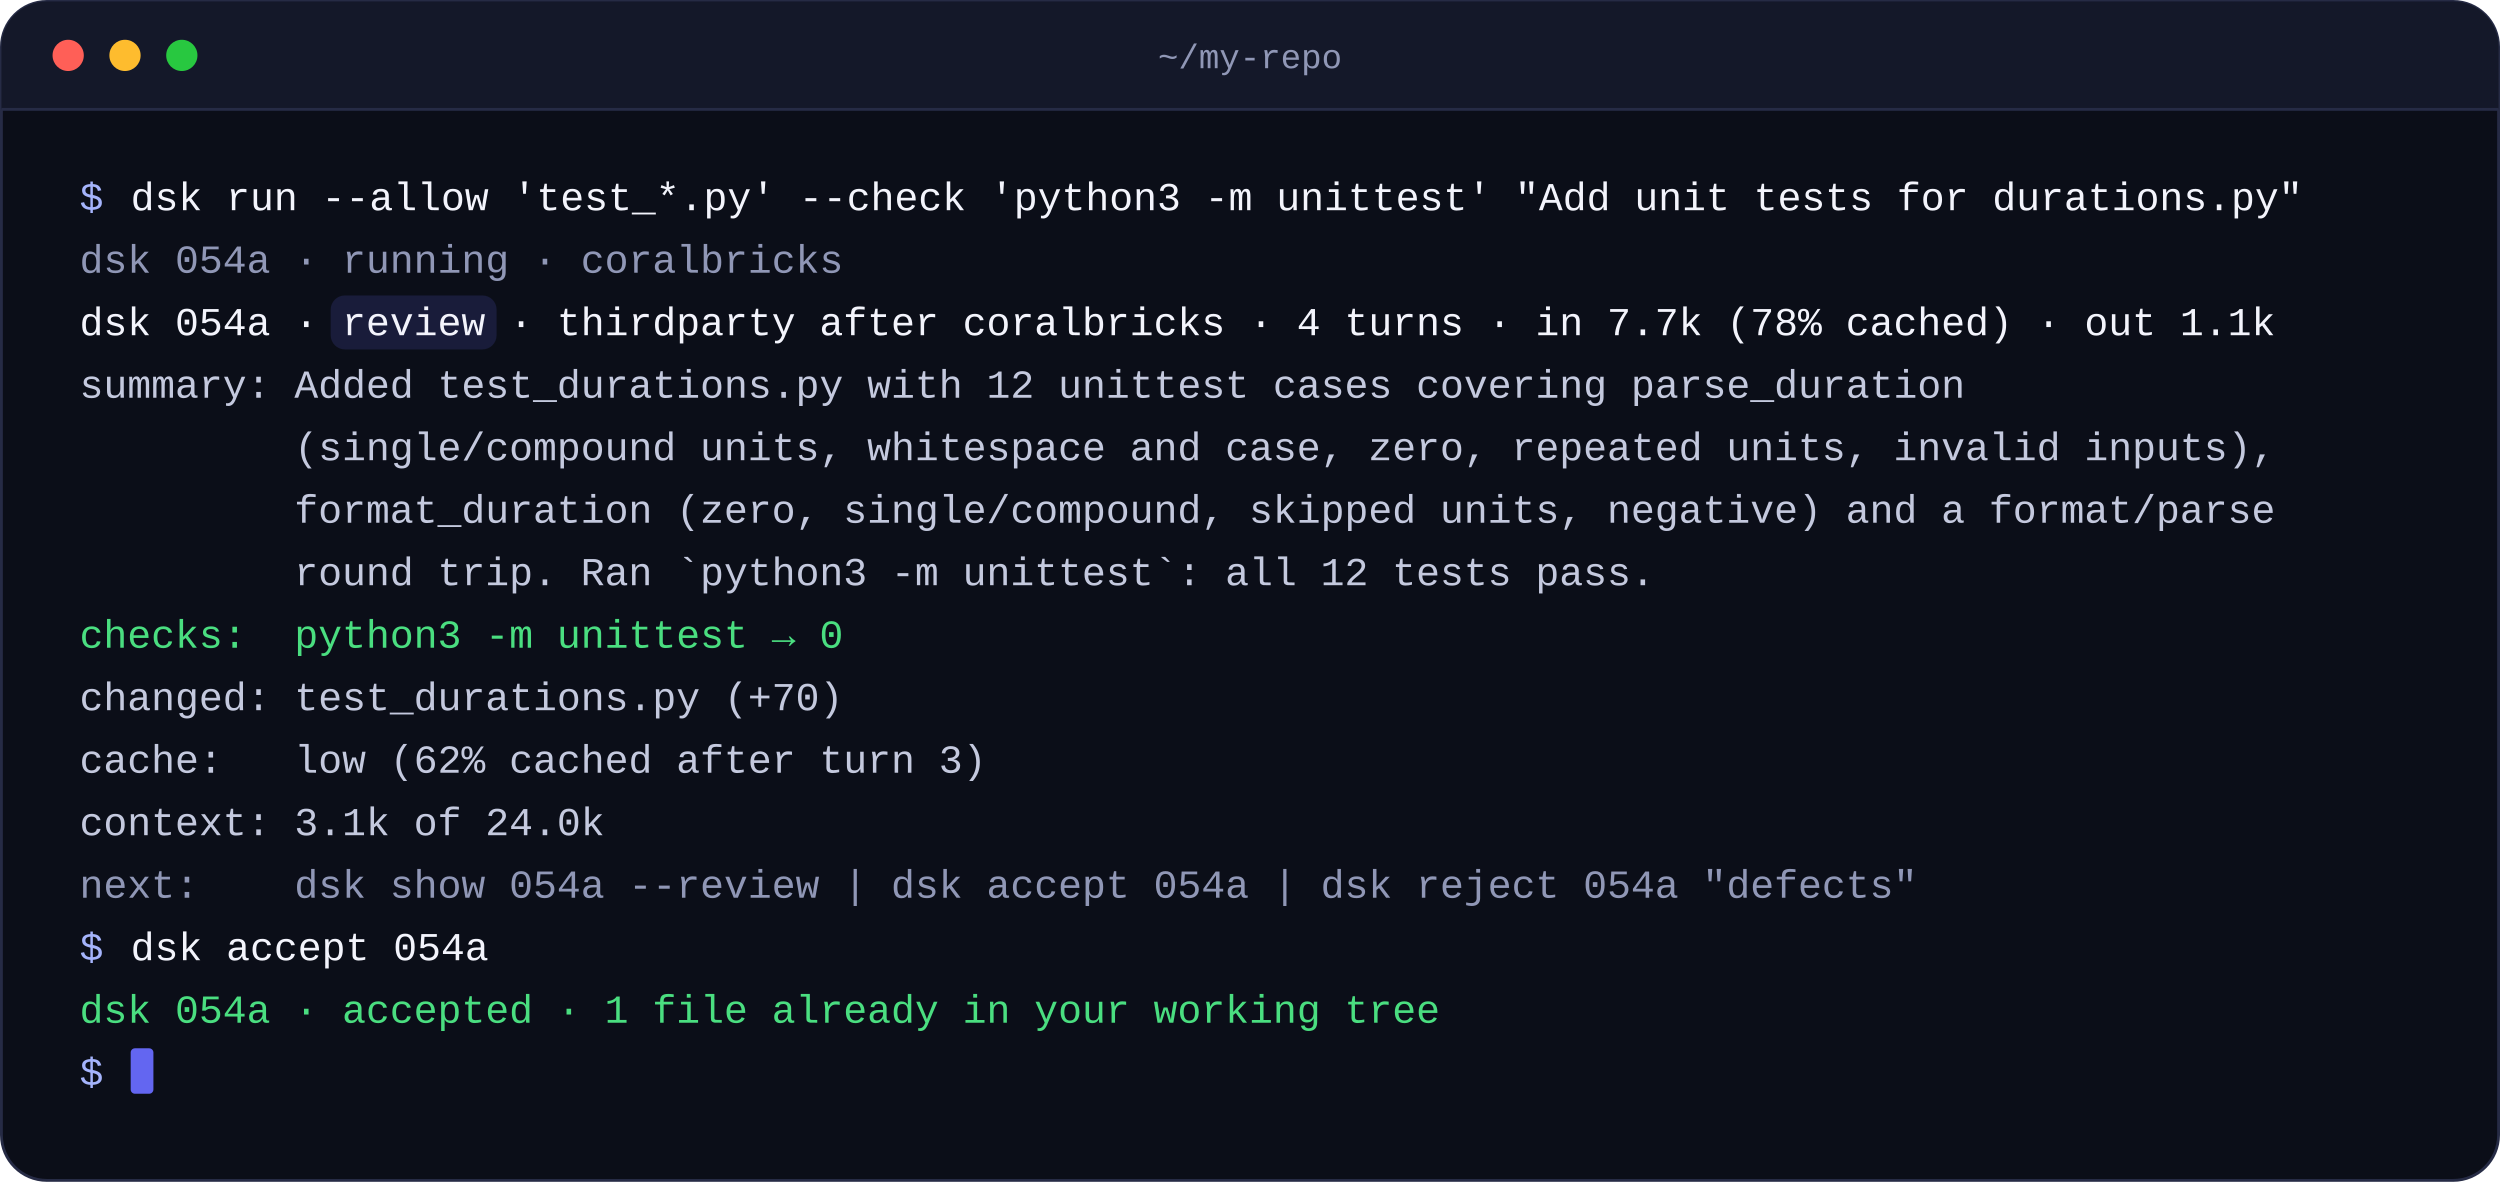
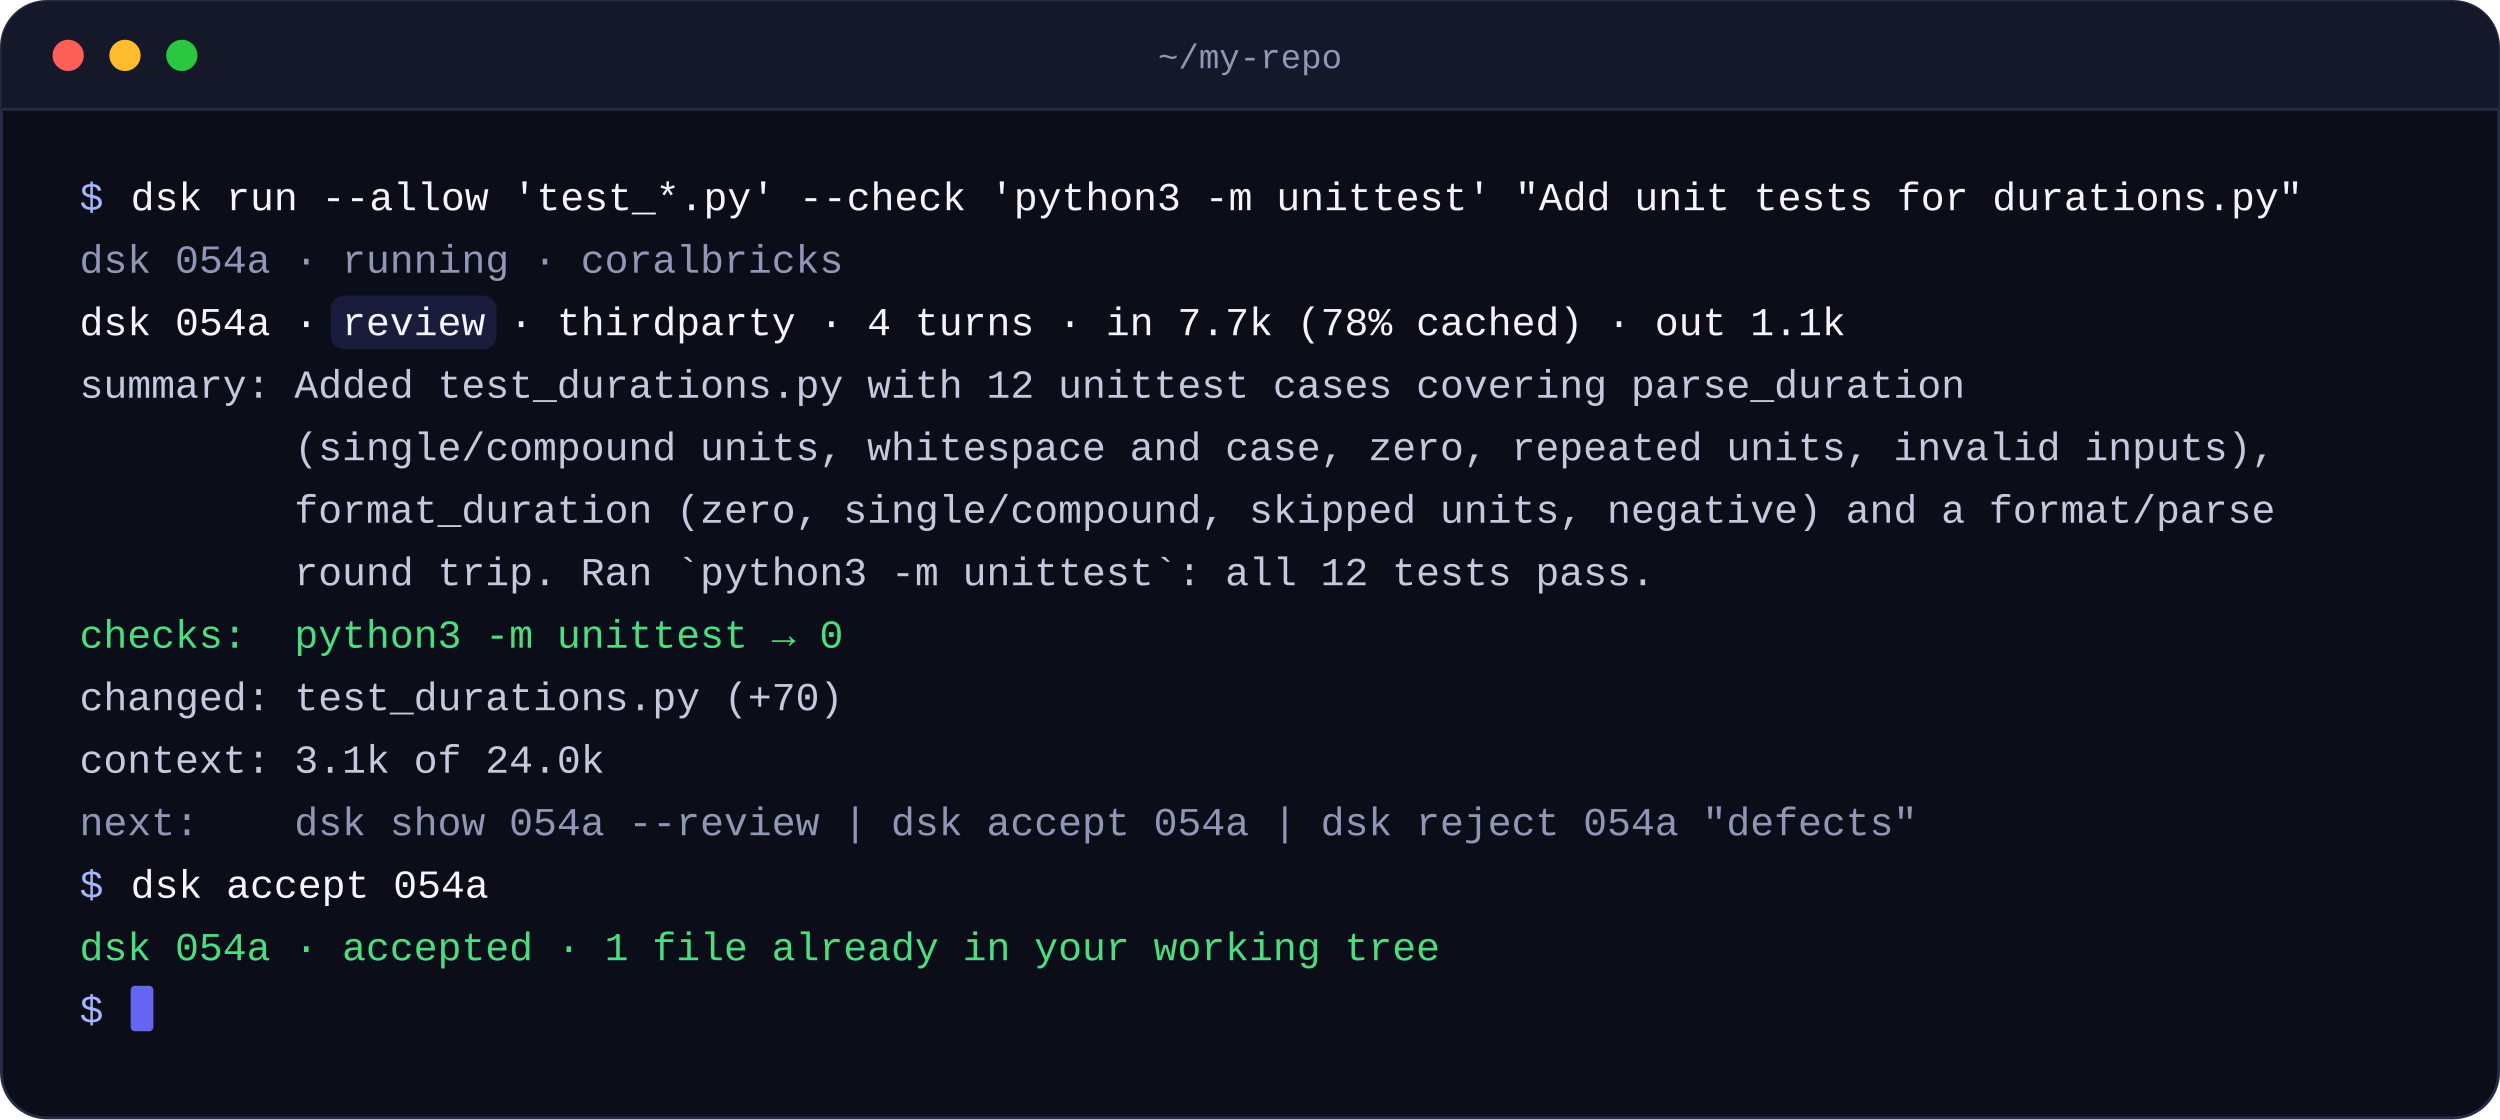
- <svg xmlns="http://www.w3.org/2000/svg" width="880" height="416" viewBox="0 0 880 416" role="img" aria-label="a terminal: dsk run, its report after 4 turns, then dsk accept">
-   <style>.d,.t{font-family:ui-sans-serif,system-ui,-apple-system,'Segoe UI',Helvetica,Arial,sans-serif}.m{font-family:ui-monospace,SFMono-Regular,Menlo,Consolas,'Liberation Mono',monospace}.ink{fill:#f3f4fc}.t2{fill:#c4c9de}.mu{fill:#9097b6}.co{fill:#6366f1}.wa{fill:#ea580c}.ok{fill:#4ade80}.wn{fill:#fbbf24}.cd{fill:#a5b4fc}.gr{fill:#5b6386}.l2{fill:#3e4568}@keyframes a1{0%,2.00%{opacity:1;transform:scaleX(1);animation-timing-function:steps(91)}13.00%{opacity:1;transform:scaleX(0);animation-timing-function:step-end}13.05%{opacity:0;transform:scaleX(0);animation-timing-function:step-end}95.50%{opacity:0;transform:scaleX(1);animation-timing-function:linear}98.00%,100%{opacity:1;transform:scaleX(1)}}.a1{transform-box:fill-box;transform-origin:100% 50%;animation:a1 20s infinite}@keyframes a2{0%,1.40%{opacity:0;transform:translate(46px,61px)}2.00%{opacity:1;transform:translate(46px,61px);animation-timing-function:steps(91)}13.00%{opacity:1;transform:translate(810.4px,61px)}13.60%,100%{opacity:0;transform:translate(810.4px,61px)}}.a2{animation:a2 20s linear infinite}@keyframes a3{0%,15.00%{opacity:0;transform:translate(0px,4px);animation-timing-function:cubic-bezier(.2,.8,.2,1)}17.00%{opacity:1;transform:none}95.50%{opacity:1;transform:none}98.00%,100%{opacity:0;transform:none}}.a3{animation:a3 20s infinite}@keyframes a4{0%{transform:rotate(0deg)}100%{transform:rotate(360deg)}}.a4{transform-box:fill-box;transform-origin:center;animation:a4 0.9s linear infinite}@keyframes a5{0%,15.00%{opacity:0}16.00%{opacity:1}25.00%{opacity:1}26.00%,100%{opacity:0}}.a5{animation:a5 20s infinite}@keyframes a6{0%,27.25%{opacity:0;transform:scale(.4);animation-timing-function:cubic-bezier(.3,1.5,.5,1)}29.50%{opacity:1;transform:none}95.50%{opacity:1;transform:none}98.00%,100%{opacity:0;transform:none}}.a6{transform-box:fill-box;transform-origin:center;animation:a6 20s infinite}@keyframes a7{0%,26.00%{opacity:0;transform:translate(0px,4px);animation-timing-function:cubic-bezier(.2,.8,.2,1)}28.00%{opacity:1;transform:none}95.50%{opacity:1;transform:none}98.00%,100%{opacity:0;transform:none}}.a7{animation:a7 20s infinite}@keyframes a8{0%,27.10%{opacity:0;transform:translate(0px,4px);animation-timing-function:cubic-bezier(.2,.8,.2,1)}29.10%{opacity:1;transform:none}95.50%{opacity:1;transform:none}98.00%,100%{opacity:0;transform:none}}.a8{animation:a8 20s infinite}@keyframes a9{0%,28.20%{opacity:0;transform:translate(0px,4px);animation-timing-function:cubic-bezier(.2,.8,.2,1)}30.20%{opacity:1;transform:none}95.50%{opacity:1;transform:none}98.00%,100%{opacity:0;transform:none}}.a9{animation:a9 20s infinite}@keyframes a10{0%,29.30%{opacity:0;transform:translate(0px,4px);animation-timing-function:cubic-bezier(.2,.8,.2,1)}31.30%{opacity:1;transform:none}95.50%{opacity:1;transform:none}98.00%,100%{opacity:0;transform:none}}.a10{animation:a10 20s infinite}@keyframes a11{0%,30.40%{opacity:0;transform:translate(0px,4px);animation-timing-function:cubic-bezier(.2,.8,.2,1)}32.40%{opacity:1;transform:none}95.50%{opacity:1;transform:none}98.00%,100%{opacity:0;transform:none}}.a11{animation:a11 20s infinite}@keyframes a12{0%,31.50%{opacity:0;transform:translate(0px,4px);animation-timing-function:cubic-bezier(.2,.8,.2,1)}33.50%{opacity:1;transform:none}95.50%{opacity:1;transform:none}98.00%,100%{opacity:0;transform:none}}.a12{animation:a12 20s infinite}@keyframes a13{0%,32.60%{opacity:0;transform:translate(0px,4px);animation-timing-function:cubic-bezier(.2,.8,.2,1)}34.60%{opacity:1;transform:none}95.50%{opacity:1;transform:none}98.00%,100%{opacity:0;transform:none}}.a13{animation:a13 20s infinite}@keyframes a14{0%,33.70%{opacity:0;transform:translate(0px,4px);animation-timing-function:cubic-bezier(.2,.8,.2,1)}35.70%{opacity:1;transform:none}95.50%{opacity:1;transform:none}98.00%,100%{opacity:0;transform:none}}.a14{animation:a14 20s infinite}@keyframes a15{0%,34.80%{opacity:0;transform:translate(0px,4px);animation-timing-function:cubic-bezier(.2,.8,.2,1)}36.80%{opacity:1;transform:none}95.50%{opacity:1;transform:none}98.00%,100%{opacity:0;transform:none}}.a15{animation:a15 20s infinite}@keyframes a16{0%,35.90%{opacity:0;transform:translate(0px,4px);animation-timing-function:cubic-bezier(.2,.8,.2,1)}37.90%{opacity:1;transform:none}95.50%{opacity:1;transform:none}98.00%,100%{opacity:0;transform:none}}.a16{animation:a16 20s infinite}@keyframes a17{0%,40.00%{opacity:0;transform:translate(0px,0px);animation-timing-function:cubic-bezier(.2,.8,.2,1)}42.00%{opacity:1;transform:none}95.50%{opacity:1;transform:none}98.00%,100%{opacity:0;transform:none}}.a17{animation:a17 20s infinite}@keyframes a18{0%,41.50%{opacity:1;transform:scaleX(1);animation-timing-function:steps(15)}44.50%{opacity:1;transform:scaleX(0);animation-timing-function:step-end}44.55%{opacity:0;transform:scaleX(0);animation-timing-function:step-end}95.50%{opacity:0;transform:scaleX(1);animation-timing-function:linear}98.00%,100%{opacity:1;transform:scaleX(1)}}.a18{transform-box:fill-box;transform-origin:100% 50%;animation:a18 20s infinite}@keyframes a19{0%,40.90%{opacity:0;transform:translate(46px,325px)}41.50%{opacity:1;transform:translate(46px,325px);animation-timing-function:steps(15)}44.50%{opacity:1;transform:translate(172px,325px)}45.10%,100%{opacity:0;transform:translate(172px,325px)}}.a19{animation:a19 20s linear infinite}@keyframes a20{0%,47.00%{opacity:0}48.00%{opacity:1}53.00%{opacity:1}54.00%,100%{opacity:0}}.a20{animation:a20 20s infinite}@keyframes a21{0%,47.00%{opacity:0;transform:translate(0px,4px);animation-timing-function:cubic-bezier(.2,.8,.2,1)}49.00%{opacity:1;transform:none}95.50%{opacity:1;transform:none}98.00%,100%{opacity:0;transform:none}}.a21{animation:a21 20s infinite}@keyframes a22{0%{opacity:1}50%,100%{opacity:0}}.a22{animation:a22 1.1s step-end infinite}@keyframes a23{0%,50.00%{opacity:0;transform:translate(0px,0px);animation-timing-function:cubic-bezier(.2,.8,.2,1)}52.00%{opacity:1;transform:none}95.50%{opacity:1;transform:none}98.00%,100%{opacity:0;transform:none}}.a23{animation:a23 20s infinite}@media (prefers-reduced-motion: reduce){*{animation:none!important}}</style>
+ <svg xmlns="http://www.w3.org/2000/svg" width="880" height="394" viewBox="0 0 880 394" role="img" aria-label="a terminal: dsk run, its report after 4 turns, then dsk accept">
+   <style>.d,.t{font-family:ui-sans-serif,system-ui,-apple-system,'Segoe UI',Helvetica,Arial,sans-serif}.m{font-family:ui-monospace,SFMono-Regular,Menlo,Consolas,'Liberation Mono',monospace}.ink{fill:#f3f4fc}.t2{fill:#c4c9de}.mu{fill:#9097b6}.co{fill:#6366f1}.wa{fill:#ea580c}.ok{fill:#4ade80}.wn{fill:#fbbf24}.cd{fill:#a5b4fc}.gr{fill:#5b6386}.l2{fill:#3e4568}@keyframes a1{0%,2.00%{opacity:1;transform:scaleX(1);animation-timing-function:steps(91)}13.00%{opacity:1;transform:scaleX(0);animation-timing-function:step-end}13.05%{opacity:0;transform:scaleX(0);animation-timing-function:step-end}95.50%{opacity:0;transform:scaleX(1);animation-timing-function:linear}98.00%,100%{opacity:1;transform:scaleX(1)}}.a1{transform-box:fill-box;transform-origin:100% 50%;animation:a1 20s infinite}@keyframes a2{0%,1.40%{opacity:0;transform:translate(46px,61px)}2.00%{opacity:1;transform:translate(46px,61px);animation-timing-function:steps(91)}13.00%{opacity:1;transform:translate(810.4px,61px)}13.60%,100%{opacity:0;transform:translate(810.4px,61px)}}.a2{animation:a2 20s linear infinite}@keyframes a3{0%,15.00%{opacity:0;transform:translate(0px,4px);animation-timing-function:cubic-bezier(.2,.8,.2,1)}17.00%{opacity:1;transform:none}95.50%{opacity:1;transform:none}98.00%,100%{opacity:0;transform:none}}.a3{animation:a3 20s infinite}@keyframes a4{0%{transform:rotate(0deg)}100%{transform:rotate(360deg)}}.a4{transform-box:fill-box;transform-origin:center;animation:a4 0.9s linear infinite}@keyframes a5{0%,15.00%{opacity:0}16.00%{opacity:1}25.00%{opacity:1}26.00%,100%{opacity:0}}.a5{animation:a5 20s infinite}@keyframes a6{0%,27.25%{opacity:0;transform:scale(.4);animation-timing-function:cubic-bezier(.3,1.5,.5,1)}29.50%{opacity:1;transform:none}95.50%{opacity:1;transform:none}98.00%,100%{opacity:0;transform:none}}.a6{transform-box:fill-box;transform-origin:center;animation:a6 20s infinite}@keyframes a7{0%,26.00%{opacity:0;transform:translate(0px,4px);animation-timing-function:cubic-bezier(.2,.8,.2,1)}28.00%{opacity:1;transform:none}95.50%{opacity:1;transform:none}98.00%,100%{opacity:0;transform:none}}.a7{animation:a7 20s infinite}@keyframes a8{0%,27.10%{opacity:0;transform:translate(0px,4px);animation-timing-function:cubic-bezier(.2,.8,.2,1)}29.10%{opacity:1;transform:none}95.50%{opacity:1;transform:none}98.00%,100%{opacity:0;transform:none}}.a8{animation:a8 20s infinite}@keyframes a9{0%,28.20%{opacity:0;transform:translate(0px,4px);animation-timing-function:cubic-bezier(.2,.8,.2,1)}30.20%{opacity:1;transform:none}95.50%{opacity:1;transform:none}98.00%,100%{opacity:0;transform:none}}.a9{animation:a9 20s infinite}@keyframes a10{0%,29.30%{opacity:0;transform:translate(0px,4px);animation-timing-function:cubic-bezier(.2,.8,.2,1)}31.30%{opacity:1;transform:none}95.50%{opacity:1;transform:none}98.00%,100%{opacity:0;transform:none}}.a10{animation:a10 20s infinite}@keyframes a11{0%,30.40%{opacity:0;transform:translate(0px,4px);animation-timing-function:cubic-bezier(.2,.8,.2,1)}32.40%{opacity:1;transform:none}95.50%{opacity:1;transform:none}98.00%,100%{opacity:0;transform:none}}.a11{animation:a11 20s infinite}@keyframes a12{0%,31.50%{opacity:0;transform:translate(0px,4px);animation-timing-function:cubic-bezier(.2,.8,.2,1)}33.50%{opacity:1;transform:none}95.50%{opacity:1;transform:none}98.00%,100%{opacity:0;transform:none}}.a12{animation:a12 20s infinite}@keyframes a13{0%,32.60%{opacity:0;transform:translate(0px,4px);animation-timing-function:cubic-bezier(.2,.8,.2,1)}34.60%{opacity:1;transform:none}95.50%{opacity:1;transform:none}98.00%,100%{opacity:0;transform:none}}.a13{animation:a13 20s infinite}@keyframes a14{0%,33.70%{opacity:0;transform:translate(0px,4px);animation-timing-function:cubic-bezier(.2,.8,.2,1)}35.70%{opacity:1;transform:none}95.50%{opacity:1;transform:none}98.00%,100%{opacity:0;transform:none}}.a14{animation:a14 20s infinite}@keyframes a15{0%,34.80%{opacity:0;transform:translate(0px,4px);animation-timing-function:cubic-bezier(.2,.8,.2,1)}36.80%{opacity:1;transform:none}95.50%{opacity:1;transform:none}98.00%,100%{opacity:0;transform:none}}.a15{animation:a15 20s infinite}@keyframes a16{0%,40.00%{opacity:0;transform:translate(0px,0px);animation-timing-function:cubic-bezier(.2,.8,.2,1)}42.00%{opacity:1;transform:none}95.50%{opacity:1;transform:none}98.00%,100%{opacity:0;transform:none}}.a16{animation:a16 20s infinite}@keyframes a17{0%,41.50%{opacity:1;transform:scaleX(1);animation-timing-function:steps(15)}44.50%{opacity:1;transform:scaleX(0);animation-timing-function:step-end}44.55%{opacity:0;transform:scaleX(0);animation-timing-function:step-end}95.50%{opacity:0;transform:scaleX(1);animation-timing-function:linear}98.00%,100%{opacity:1;transform:scaleX(1)}}.a17{transform-box:fill-box;transform-origin:100% 50%;animation:a17 20s infinite}@keyframes a18{0%,40.90%{opacity:0;transform:translate(46px,303px)}41.50%{opacity:1;transform:translate(46px,303px);animation-timing-function:steps(15)}44.50%{opacity:1;transform:translate(172px,303px)}45.10%,100%{opacity:0;transform:translate(172px,303px)}}.a18{animation:a18 20s linear infinite}@keyframes a19{0%,47.00%{opacity:0}48.00%{opacity:1}53.00%{opacity:1}54.00%,100%{opacity:0}}.a19{animation:a19 20s infinite}@keyframes a20{0%,47.00%{opacity:0;transform:translate(0px,4px);animation-timing-function:cubic-bezier(.2,.8,.2,1)}49.00%{opacity:1;transform:none}95.50%{opacity:1;transform:none}98.00%,100%{opacity:0;transform:none}}.a20{animation:a20 20s infinite}@keyframes a21{0%{opacity:1}50%,100%{opacity:0}}.a21{animation:a21 1.1s step-end infinite}@keyframes a22{0%,50.00%{opacity:0;transform:translate(0px,0px);animation-timing-function:cubic-bezier(.2,.8,.2,1)}52.00%{opacity:1;transform:none}95.50%{opacity:1;transform:none}98.00%,100%{opacity:0;transform:none}}.a22{animation:a22 20s infinite}@media (prefers-reduced-motion: reduce){*{animation:none!important}}</style>
  <defs>
    <clipPath id="card">
-       <rect x="0.5" y="0.5" width="879" height="415" rx="16" />
+       <rect x="0.5" y="0.5" width="879" height="393" rx="16" />
    </clipPath>
  </defs>
-   <rect x="0.5" y="0.5" width="879" height="415" rx="16" fill="#0b0e18" stroke="#262b45" />
+   <rect x="0.5" y="0.5" width="879" height="393" rx="16" fill="#0b0e18" stroke="#262b45" />
  <path d="M0.5 38.5 V16.5 a16 16 0 0 1 16 -16 H863.5 a16 16 0 0 1 16 16 V38.5 Z" fill="#141829" />
  <line x1="0.5" y1="38.5" x2="879.5" y2="38.5" stroke="#262b45" />
  <circle cx="24" cy="19.5" r="5.5" fill="#ff5f57" />
  <circle cx="44" cy="19.5" r="5.5" fill="#febc2e" />
  <circle cx="64" cy="19.5" r="5.5" fill="#28c840" />
  <text class="m mu" x="440.0" y="24" text-anchor="middle" font-size="12">~/my-repo</text>
  <text class="m cd" x="28" y="74" font-size="14" textLength="8.4" text-anchor="start" xml:space="preserve">$</text>
  <text class="m ink" x="46" y="74" font-size="14" textLength="764.4" text-anchor="start" xml:space="preserve">dsk run --allow 'test_*.py' --check 'python3 -m unittest' "Add unit tests for durations.py"</text>
  <g class="a1" data-k="type" opacity="0">
    <rect x="46" y="59" width="766.4" height="20" fill="#0b0e18" />
  </g>
  <g class="a2" data-k="travel" opacity="0">
    <rect x="0" y="0" width="8" height="16" rx="1.5" fill="#6366f1" />
  </g>
  <g class="a3" data-k="show">
    <text class="m mu" x="28" y="96" font-size="14" textLength="268.8" text-anchor="start" xml:space="preserve">dsk 054a · running · coralbricks</text>
  </g>
  <g class="a5" data-k="blink" opacity="0">
    <g class="a4" data-k="ambient">
      <circle cx="310.8" cy="91" r="5" fill="none" stroke="#6366f1" stroke-width="1.8" stroke-dasharray="16 16" stroke-linecap="round" />
    </g>
  </g>
  <g class="a7" data-k="show">
    <g class="a6" data-k="pop">
      <rect x="116.4" y="104" width="58.4" height="19" rx="5" fill="#6366f1" opacity=".16" />
    </g>
-     <text class="m ink" x="28" y="118" font-size="14" textLength="772.8" text-anchor="start" xml:space="preserve">dsk 054a · review · thirdparty after coralbricks · 4 turns · in 7.7k (78% cached) · out 1.1k</text>
+     <text class="m ink" x="28" y="118" font-size="14" textLength="621.6" text-anchor="start" xml:space="preserve">dsk 054a · review · thirdparty · 4 turns · in 7.7k (78% cached) · out 1.1k</text>
  </g>
  <g class="a8" data-k="show">
    <text class="m t2" x="28" y="140" font-size="14" textLength="663.6" text-anchor="start" xml:space="preserve">summary: Added test_durations.py with 12 unittest cases covering parse_duration</text>
  </g>
  <g class="a9" data-k="show">
    <text class="m t2" x="103.6" y="162" font-size="14" textLength="697.2" text-anchor="start" xml:space="preserve">(single/compound units, whitespace and case, zero, repeated units, invalid inputs),</text>
  </g>
  <g class="a10" data-k="show">
    <text class="m t2" x="103.6" y="184" font-size="14" textLength="697.2" text-anchor="start" xml:space="preserve">format_duration (zero, single/compound, skipped units, negative) and a format/parse</text>
  </g>
  <g class="a11" data-k="show">
    <text class="m t2" x="103.6" y="206" font-size="14" textLength="478.8" text-anchor="start" xml:space="preserve">round trip. Ran `python3 -m unittest`: all 12 tests pass.</text>
  </g>
  <g class="a12" data-k="show">
    <text class="m ok" x="28" y="228" font-size="14" textLength="268.8" text-anchor="start" xml:space="preserve">checks:  python3 -m unittest → 0</text>
  </g>
  <g class="a13" data-k="show">
    <text class="m t2" x="28" y="250" font-size="14" textLength="268.8" text-anchor="start" xml:space="preserve">changed: test_durations.py (+70)</text>
  </g>
  <g class="a14" data-k="show">
-     <text class="m t2" x="28" y="272" font-size="14" textLength="319.2" text-anchor="start" xml:space="preserve">cache:   low (62% cached after turn 3)</text>
+     <text class="m t2" x="28" y="272" font-size="14" textLength="184.8" text-anchor="start" xml:space="preserve">context: 3.1k of 24.0k</text>
  </g>
  <g class="a15" data-k="show">
-     <text class="m t2" x="28" y="294" font-size="14" textLength="184.8" text-anchor="start" xml:space="preserve">context: 3.1k of 24.0k</text>
+     <text class="m mu" x="28" y="294" font-size="14" textLength="646.8" text-anchor="start" xml:space="preserve">next:    dsk show 054a --review | dsk accept 054a | dsk reject 054a "defects"</text>
  </g>
  <g class="a16" data-k="show">
-     <text class="m mu" x="28" y="316" font-size="14" textLength="646.8" text-anchor="start" xml:space="preserve">next:    dsk show 054a --review | dsk accept 054a | dsk reject 054a "defects"</text>
+     <text class="m cd" x="28" y="316" font-size="14" textLength="8.4" text-anchor="start" xml:space="preserve">$</text>
  </g>
-   <g class="a17" data-k="show">
-     <text class="m cd" x="28" y="338" font-size="14" textLength="8.4" text-anchor="start" xml:space="preserve">$</text>
+   <text class="m ink" x="46" y="316" font-size="14" textLength="126" text-anchor="start" xml:space="preserve">dsk accept 054a</text>
+   <g class="a17" data-k="type" opacity="0">
+     <rect x="46" y="301" width="128" height="20" fill="#0b0e18" />
  </g>
-   <text class="m ink" x="46" y="338" font-size="14" textLength="126" text-anchor="start" xml:space="preserve">dsk accept 054a</text>
-   <g class="a18" data-k="type" opacity="0">
-     <rect x="46" y="323" width="128" height="20" fill="#0b0e18" />
-   </g>
-   <g class="a19" data-k="travel" opacity="0">
+   <g class="a18" data-k="travel" opacity="0">
    <rect x="0" y="0" width="8" height="16" rx="1.5" fill="#6366f1" />
  </g>
-   <g class="a20" data-k="blink" opacity="0">
-     <rect x="22" y="345" width="490.8" height="20" rx="5" fill="#4ade80" opacity=".14" />
+   <g class="a19" data-k="blink" opacity="0">
+     <rect x="22" y="323" width="490.8" height="20" rx="5" fill="#4ade80" opacity=".14" />
  </g>
-   <g class="a21" data-k="show">
-     <text class="m ok" x="28" y="360" font-size="14" textLength="478.8" text-anchor="start" xml:space="preserve">dsk 054a · accepted · 1 file already in your working tree</text>
+   <g class="a20" data-k="show">
+     <text class="m ok" x="28" y="338" font-size="14" textLength="478.8" text-anchor="start" xml:space="preserve">dsk 054a · accepted · 1 file already in your working tree</text>
  </g>
-   <g class="a23" data-k="show">
-     <text class="m cd" x="28" y="382" font-size="14" textLength="8.4" text-anchor="start" xml:space="preserve">$</text>
-     <g class="a22" data-k="ambient">
-       <rect x="46" y="369" width="8" height="16" rx="1.5" fill="#6366f1" />
+   <g class="a22" data-k="show">
+     <text class="m cd" x="28" y="360" font-size="14" textLength="8.4" text-anchor="start" xml:space="preserve">$</text>
+     <g class="a21" data-k="ambient">
+       <rect x="46" y="347" width="8" height="16" rx="1.5" fill="#6366f1" />
    </g>
  </g>
</svg>
